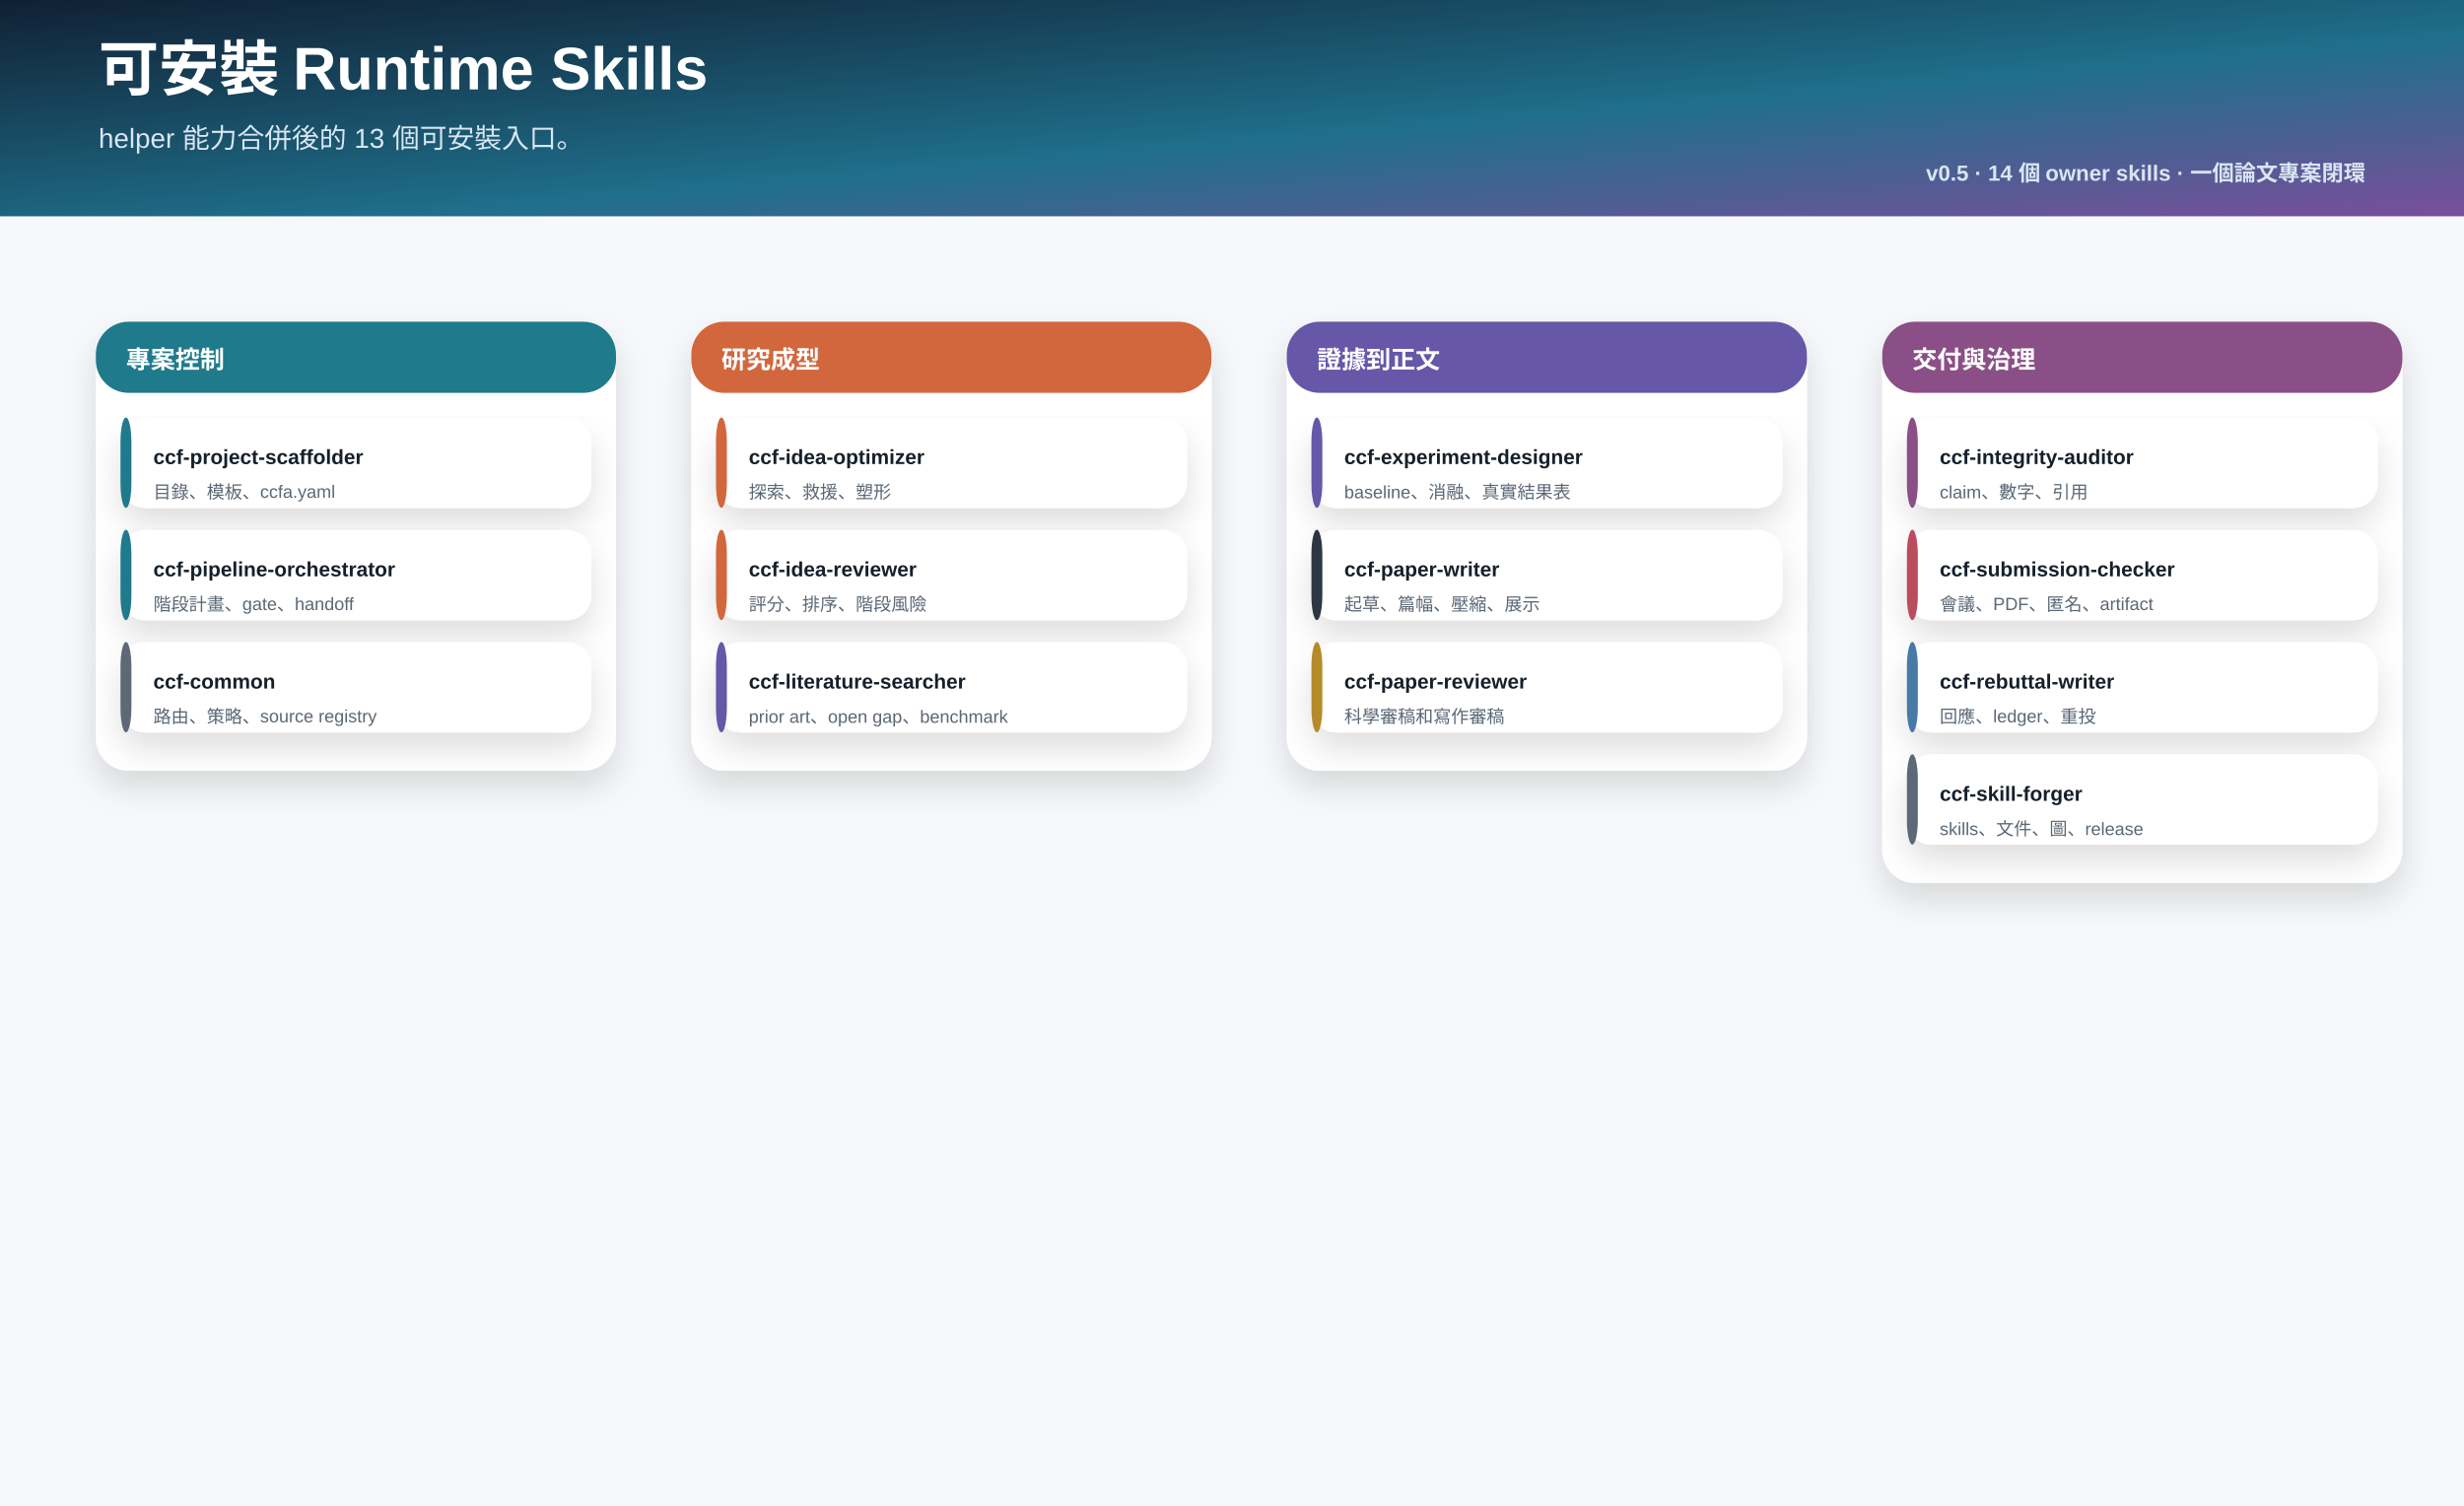
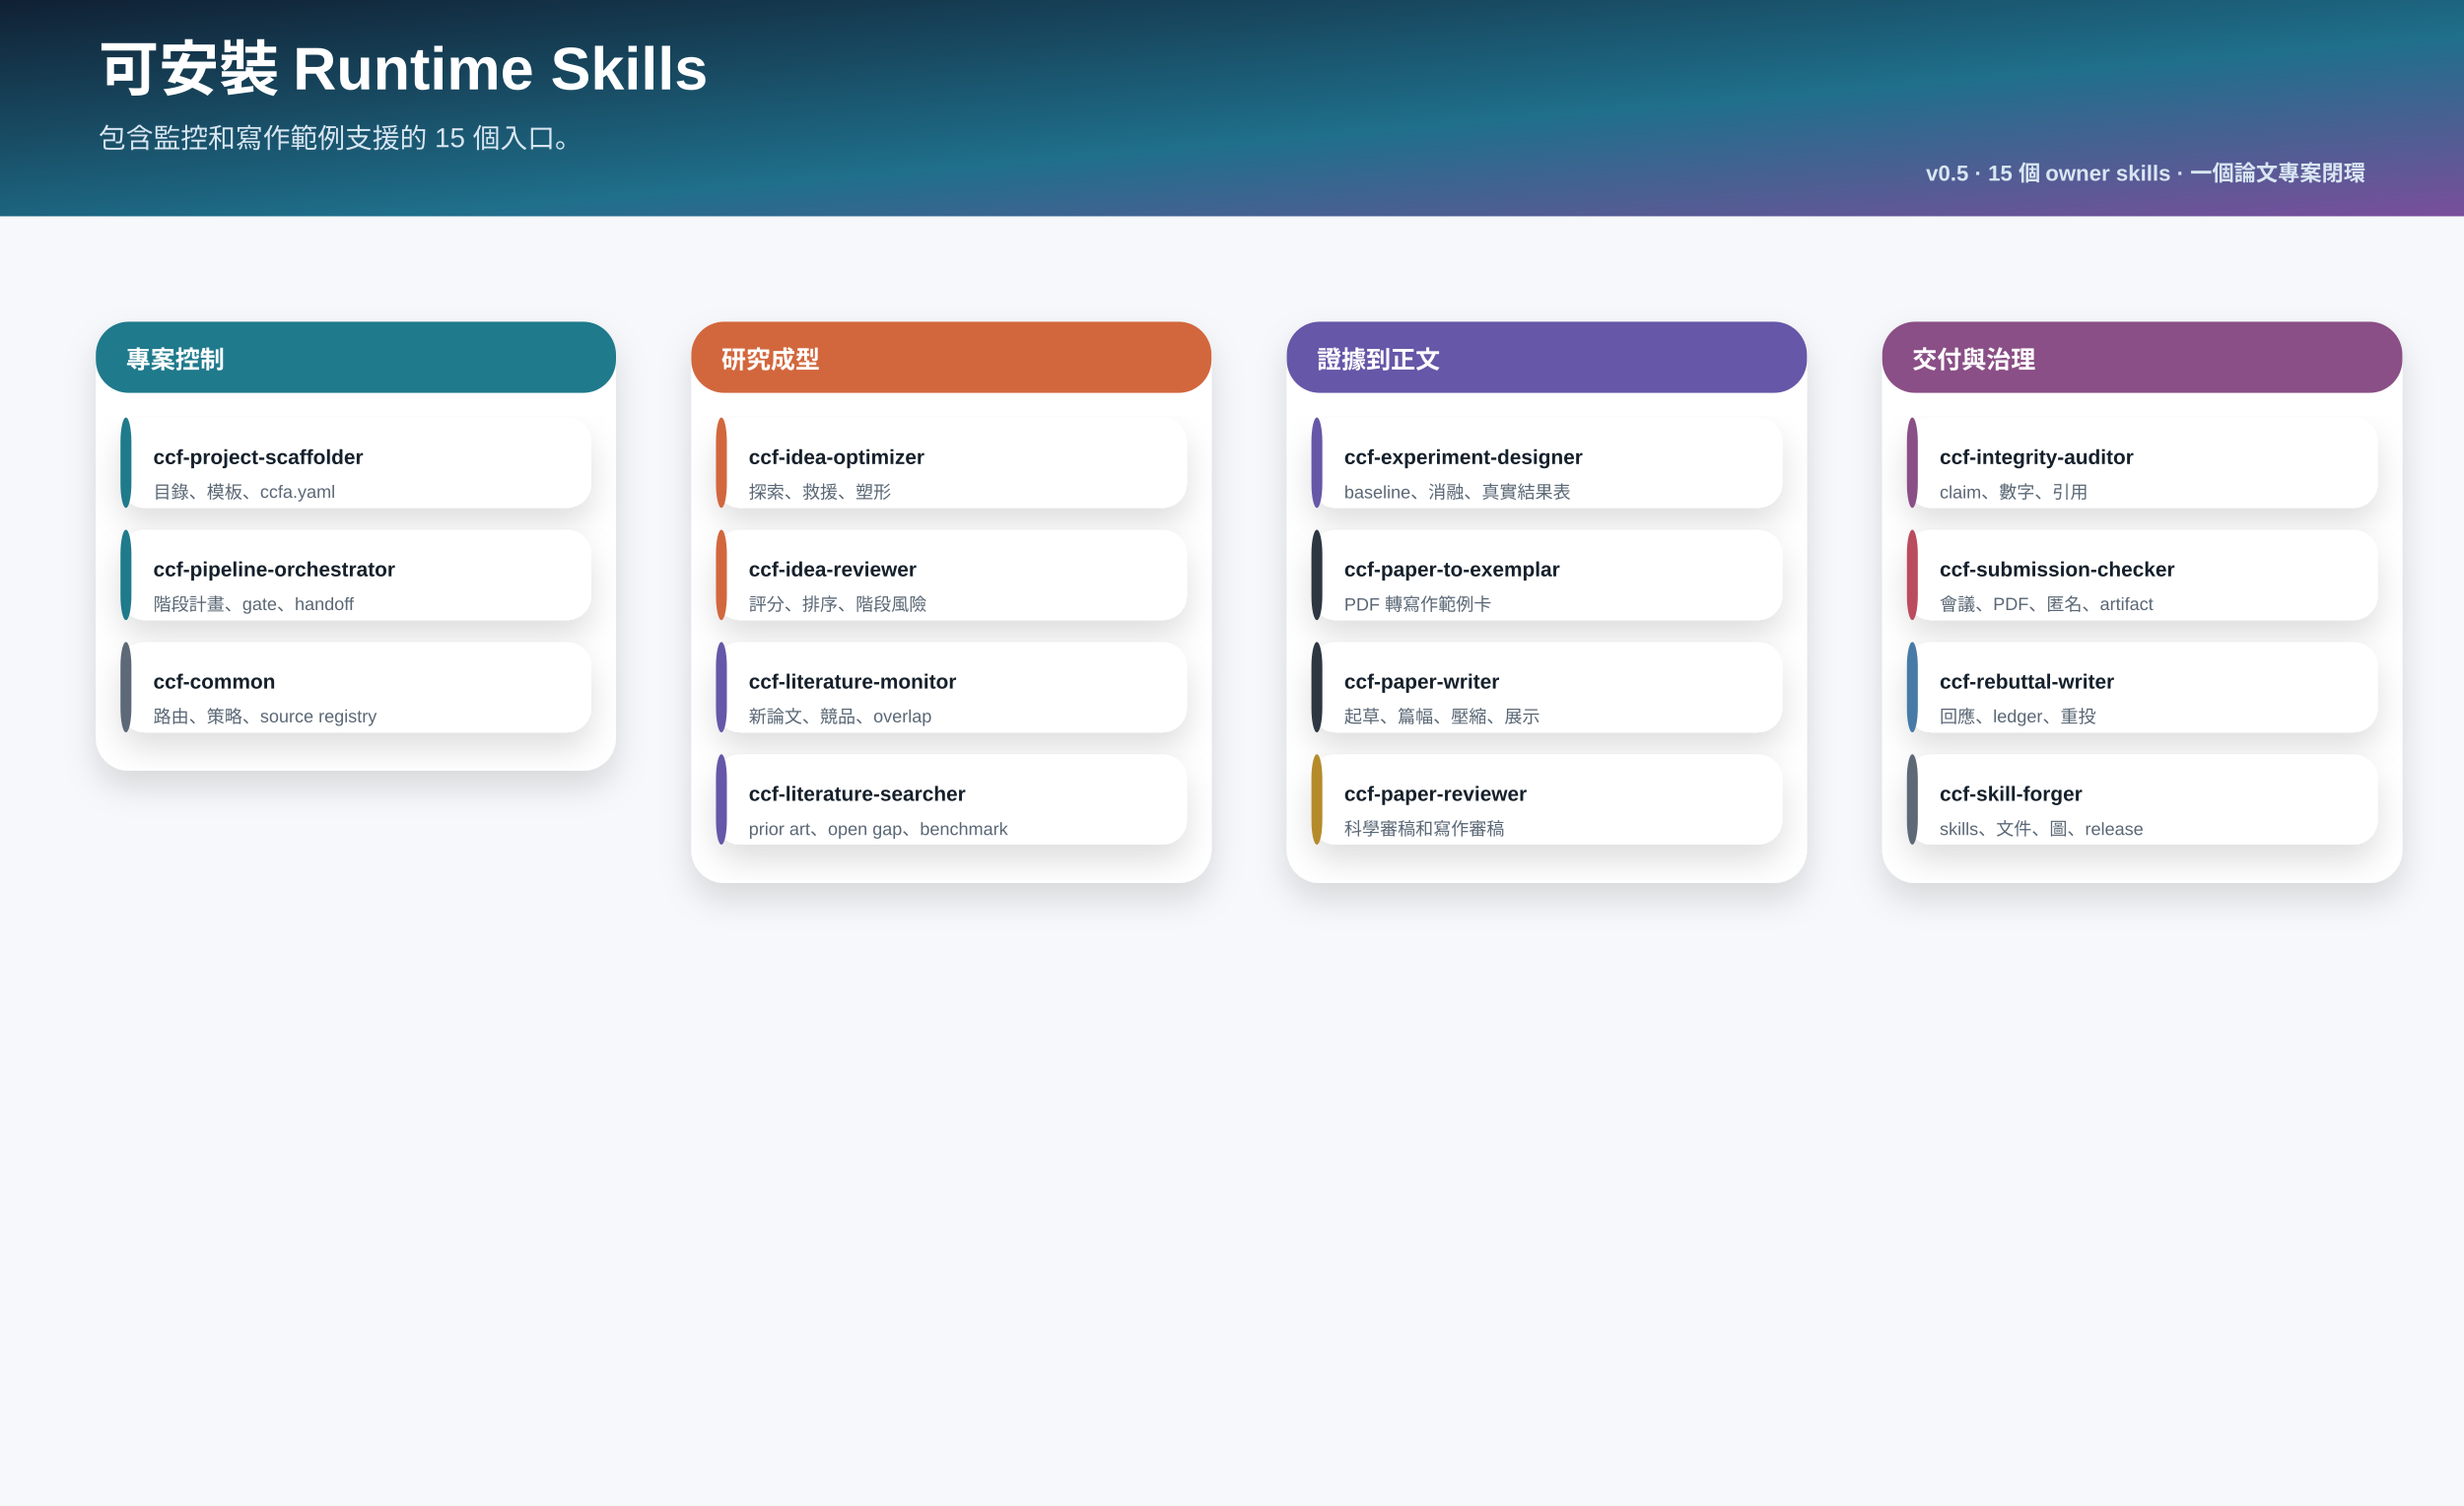
<svg xmlns="http://www.w3.org/2000/svg" width="1800" height="1100" viewBox="0 0 1800 1100">
  <defs>
    <linearGradient id="header" x1="0" y1="0" x2="1" y2="1">
      <stop offset="0" stop-color="#102033" />
      <stop offset="0.58" stop-color="#1F6F8B" />
      <stop offset="1" stop-color="#7A4E9B" />
    </linearGradient>
    <filter id="shadow" x="-20%" y="-20%" width="140%" height="160%">
      <feDropShadow dx="0" dy="12" stdDeviation="12" flood-color="#0B1826" flood-opacity="0.13" />
    </filter>
    <marker id="arrow" markerWidth="13" markerHeight="13" refX="11" refY="6.5" orient="auto">
      <path d="M2,2 L11,6.5 L2,11 Z" fill="#7B8794" />
    </marker>
  </defs>
  <style>text{font-family:Microsoft JhengHei, Segoe UI, Arial, sans-serif;dominant-baseline:auto} .mono{font-family:Consolas,Menlo,monospace}</style>
  <rect x="0" y="0" width="1800" height="1100" rx="0" fill="#F6F8FB" stroke="none" stroke-width="2" />
  <rect x="0" y="0" width="1800" height="158" rx="0" fill="url(#header)" stroke="none" stroke-width="2" />
  <text x="72" y="66" font-size="44" font-weight="850" fill="#FFFFFF" text-anchor="start">可安裝 Runtime Skills</text>
-   <text x="72" y="108" font-size="20" font-weight="500" fill="#D8E6F2" text-anchor="start">helper 能力合併後的 13 個可安裝入口。</text>
-   <text x="1728" y="132" font-size="16" font-weight="650" fill="#D8E6F2" text-anchor="end">v0.5 · 14 個 owner skills · 一個論文專案閉環</text>
+   <text x="72" y="108" font-size="20" font-weight="500" fill="#D8E6F2" text-anchor="start">包含監控和寫作範例支援的 15 個入口。</text>
+   <text x="1728" y="132" font-size="16" font-weight="650" fill="#D8E6F2" text-anchor="end">v0.5 · 15 個 owner skills · 一個論文專案閉環</text>
  <rect x="70" y="235" width="380" height="328" rx="24" fill="#FFFFFF" stroke="none" stroke-width="2" filter="url(#shadow)" />
  <rect x="70" y="235" width="380" height="52" rx="24" fill="#1F7A8C" stroke="none" stroke-width="2" />
  <text x="92" y="269" font-size="18" font-weight="820" fill="#FFFFFF" text-anchor="start">專案控制</text>
  <rect x="88" y="305" width="344" height="66" rx="18" fill="#FFFFFF" stroke="none" stroke-width="2" filter="url(#shadow)" />
  <rect x="88" y="305" width="8" height="66" rx="18" fill="#1F7A8C" stroke="none" stroke-width="2" />
  <text x="112" y="339" font-size="15" font-weight="820" fill="#15202B" text-anchor="start">ccf-project-scaffolder</text>
  <text x="112" y="364" font-size="13" font-weight="520" fill="#5A6775" text-anchor="start">目錄、模板、ccfa.yaml</text>
  <rect x="88" y="387" width="344" height="66" rx="18" fill="#FFFFFF" stroke="none" stroke-width="2" filter="url(#shadow)" />
  <rect x="88" y="387" width="8" height="66" rx="18" fill="#1F7A8C" stroke="none" stroke-width="2" />
  <text x="112" y="421" font-size="15" font-weight="820" fill="#15202B" text-anchor="start">ccf-pipeline-orchestrator</text>
  <text x="112" y="446" font-size="13" font-weight="520" fill="#5A6775" text-anchor="start">階段計畫、gate、handoff</text>
  <rect x="88" y="469" width="344" height="66" rx="18" fill="#FFFFFF" stroke="none" stroke-width="2" filter="url(#shadow)" />
  <rect x="88" y="469" width="8" height="66" rx="18" fill="#5D6977" stroke="none" stroke-width="2" />
  <text x="112" y="503" font-size="15" font-weight="820" fill="#15202B" text-anchor="start">ccf-common</text>
  <text x="112" y="528" font-size="13" font-weight="520" fill="#5A6775" text-anchor="start">路由、策略、source registry</text>
-   <rect x="505" y="235" width="380" height="328" rx="24" fill="#FFFFFF" stroke="none" stroke-width="2" filter="url(#shadow)" />
+   <rect x="505" y="235" width="380" height="410" rx="24" fill="#FFFFFF" stroke="none" stroke-width="2" filter="url(#shadow)" />
  <rect x="505" y="235" width="380" height="52" rx="24" fill="#D2673D" stroke="none" stroke-width="2" />
  <text x="527" y="269" font-size="18" font-weight="820" fill="#FFFFFF" text-anchor="start">研究成型</text>
  <rect x="523" y="305" width="344" height="66" rx="18" fill="#FFFFFF" stroke="none" stroke-width="2" filter="url(#shadow)" />
  <rect x="523" y="305" width="8" height="66" rx="18" fill="#D2673D" stroke="none" stroke-width="2" />
  <text x="547" y="339" font-size="15" font-weight="820" fill="#15202B" text-anchor="start">ccf-idea-optimizer</text>
  <text x="547" y="364" font-size="13" font-weight="520" fill="#5A6775" text-anchor="start">探索、救援、塑形</text>
  <rect x="523" y="387" width="344" height="66" rx="18" fill="#FFFFFF" stroke="none" stroke-width="2" filter="url(#shadow)" />
  <rect x="523" y="387" width="8" height="66" rx="18" fill="#D2673D" stroke="none" stroke-width="2" />
  <text x="547" y="421" font-size="15" font-weight="820" fill="#15202B" text-anchor="start">ccf-idea-reviewer</text>
  <text x="547" y="446" font-size="13" font-weight="520" fill="#5A6775" text-anchor="start">評分、排序、階段風險</text>
  <rect x="523" y="469" width="344" height="66" rx="18" fill="#FFFFFF" stroke="none" stroke-width="2" filter="url(#shadow)" />
  <rect x="523" y="469" width="8" height="66" rx="18" fill="#6657A8" stroke="none" stroke-width="2" />
-   <text x="547" y="503" font-size="15" font-weight="820" fill="#15202B" text-anchor="start">ccf-literature-searcher</text>
-   <text x="547" y="528" font-size="13" font-weight="520" fill="#5A6775" text-anchor="start">prior art、open gap、benchmark</text>
-   <rect x="940" y="235" width="380" height="328" rx="24" fill="#FFFFFF" stroke="none" stroke-width="2" filter="url(#shadow)" />
+   <text x="547" y="503" font-size="15" font-weight="820" fill="#15202B" text-anchor="start">ccf-literature-monitor</text>
+   <text x="547" y="528" font-size="13" font-weight="520" fill="#5A6775" text-anchor="start">新論文、競品、overlap</text>
+   <rect x="523" y="551" width="344" height="66" rx="18" fill="#FFFFFF" stroke="none" stroke-width="2" filter="url(#shadow)" />
+   <rect x="523" y="551" width="8" height="66" rx="18" fill="#6657A8" stroke="none" stroke-width="2" />
+   <text x="547" y="585" font-size="15" font-weight="820" fill="#15202B" text-anchor="start">ccf-literature-searcher</text>
+   <text x="547" y="610" font-size="13" font-weight="520" fill="#5A6775" text-anchor="start">prior art、open gap、benchmark</text>
+   <rect x="940" y="235" width="380" height="410" rx="24" fill="#FFFFFF" stroke="none" stroke-width="2" filter="url(#shadow)" />
  <rect x="940" y="235" width="380" height="52" rx="24" fill="#6657A8" stroke="none" stroke-width="2" />
  <text x="962" y="269" font-size="18" font-weight="820" fill="#FFFFFF" text-anchor="start">證據到正文</text>
  <rect x="958" y="305" width="344" height="66" rx="18" fill="#FFFFFF" stroke="none" stroke-width="2" filter="url(#shadow)" />
  <rect x="958" y="305" width="8" height="66" rx="18" fill="#6657A8" stroke="none" stroke-width="2" />
  <text x="982" y="339" font-size="15" font-weight="820" fill="#15202B" text-anchor="start">ccf-experiment-designer</text>
  <text x="982" y="364" font-size="13" font-weight="520" fill="#5A6775" text-anchor="start">baseline、消融、真實結果表</text>
  <rect x="958" y="387" width="344" height="66" rx="18" fill="#FFFFFF" stroke="none" stroke-width="2" filter="url(#shadow)" />
  <rect x="958" y="387" width="8" height="66" rx="18" fill="#2D3742" stroke="none" stroke-width="2" />
-   <text x="982" y="421" font-size="15" font-weight="820" fill="#15202B" text-anchor="start">ccf-paper-writer</text>
-   <text x="982" y="446" font-size="13" font-weight="520" fill="#5A6775" text-anchor="start">起草、篇幅、壓縮、展示</text>
+   <text x="982" y="421" font-size="15" font-weight="820" fill="#15202B" text-anchor="start">ccf-paper-to-exemplar</text>
+   <text x="982" y="446" font-size="13" font-weight="520" fill="#5A6775" text-anchor="start">PDF 轉寫作範例卡</text>
  <rect x="958" y="469" width="344" height="66" rx="18" fill="#FFFFFF" stroke="none" stroke-width="2" filter="url(#shadow)" />
-   <rect x="958" y="469" width="8" height="66" rx="18" fill="#B58B2A" stroke="none" stroke-width="2" />
-   <text x="982" y="503" font-size="15" font-weight="820" fill="#15202B" text-anchor="start">ccf-paper-reviewer</text>
-   <text x="982" y="528" font-size="13" font-weight="520" fill="#5A6775" text-anchor="start">科學審稿和寫作審稿</text>
+   <rect x="958" y="469" width="8" height="66" rx="18" fill="#2D3742" stroke="none" stroke-width="2" />
+   <text x="982" y="503" font-size="15" font-weight="820" fill="#15202B" text-anchor="start">ccf-paper-writer</text>
+   <text x="982" y="528" font-size="13" font-weight="520" fill="#5A6775" text-anchor="start">起草、篇幅、壓縮、展示</text>
+   <rect x="958" y="551" width="344" height="66" rx="18" fill="#FFFFFF" stroke="none" stroke-width="2" filter="url(#shadow)" />
+   <rect x="958" y="551" width="8" height="66" rx="18" fill="#B58B2A" stroke="none" stroke-width="2" />
+   <text x="982" y="585" font-size="15" font-weight="820" fill="#15202B" text-anchor="start">ccf-paper-reviewer</text>
+   <text x="982" y="610" font-size="13" font-weight="520" fill="#5A6775" text-anchor="start">科學審稿和寫作審稿</text>
  <rect x="1375" y="235" width="380" height="410" rx="24" fill="#FFFFFF" stroke="none" stroke-width="2" filter="url(#shadow)" />
  <rect x="1375" y="235" width="380" height="52" rx="24" fill="#8A4F86" stroke="none" stroke-width="2" />
  <text x="1397" y="269" font-size="18" font-weight="820" fill="#FFFFFF" text-anchor="start">交付與治理</text>
  <rect x="1393" y="305" width="344" height="66" rx="18" fill="#FFFFFF" stroke="none" stroke-width="2" filter="url(#shadow)" />
  <rect x="1393" y="305" width="8" height="66" rx="18" fill="#8A4F86" stroke="none" stroke-width="2" />
  <text x="1417" y="339" font-size="15" font-weight="820" fill="#15202B" text-anchor="start">ccf-integrity-auditor</text>
  <text x="1417" y="364" font-size="13" font-weight="520" fill="#5A6775" text-anchor="start">claim、數字、引用</text>
  <rect x="1393" y="387" width="344" height="66" rx="18" fill="#FFFFFF" stroke="none" stroke-width="2" filter="url(#shadow)" />
  <rect x="1393" y="387" width="8" height="66" rx="18" fill="#BA4C5E" stroke="none" stroke-width="2" />
  <text x="1417" y="421" font-size="15" font-weight="820" fill="#15202B" text-anchor="start">ccf-submission-checker</text>
  <text x="1417" y="446" font-size="13" font-weight="520" fill="#5A6775" text-anchor="start">會議、PDF、匿名、artifact</text>
  <rect x="1393" y="469" width="344" height="66" rx="18" fill="#FFFFFF" stroke="none" stroke-width="2" filter="url(#shadow)" />
  <rect x="1393" y="469" width="8" height="66" rx="18" fill="#477AA6" stroke="none" stroke-width="2" />
  <text x="1417" y="503" font-size="15" font-weight="820" fill="#15202B" text-anchor="start">ccf-rebuttal-writer</text>
  <text x="1417" y="528" font-size="13" font-weight="520" fill="#5A6775" text-anchor="start">回應、ledger、重投</text>
  <rect x="1393" y="551" width="344" height="66" rx="18" fill="#FFFFFF" stroke="none" stroke-width="2" filter="url(#shadow)" />
  <rect x="1393" y="551" width="8" height="66" rx="18" fill="#5D6977" stroke="none" stroke-width="2" />
  <text x="1417" y="585" font-size="15" font-weight="820" fill="#15202B" text-anchor="start">ccf-skill-forger</text>
  <text x="1417" y="610" font-size="13" font-weight="520" fill="#5A6775" text-anchor="start">skills、文件、圖、release</text>
</svg>
